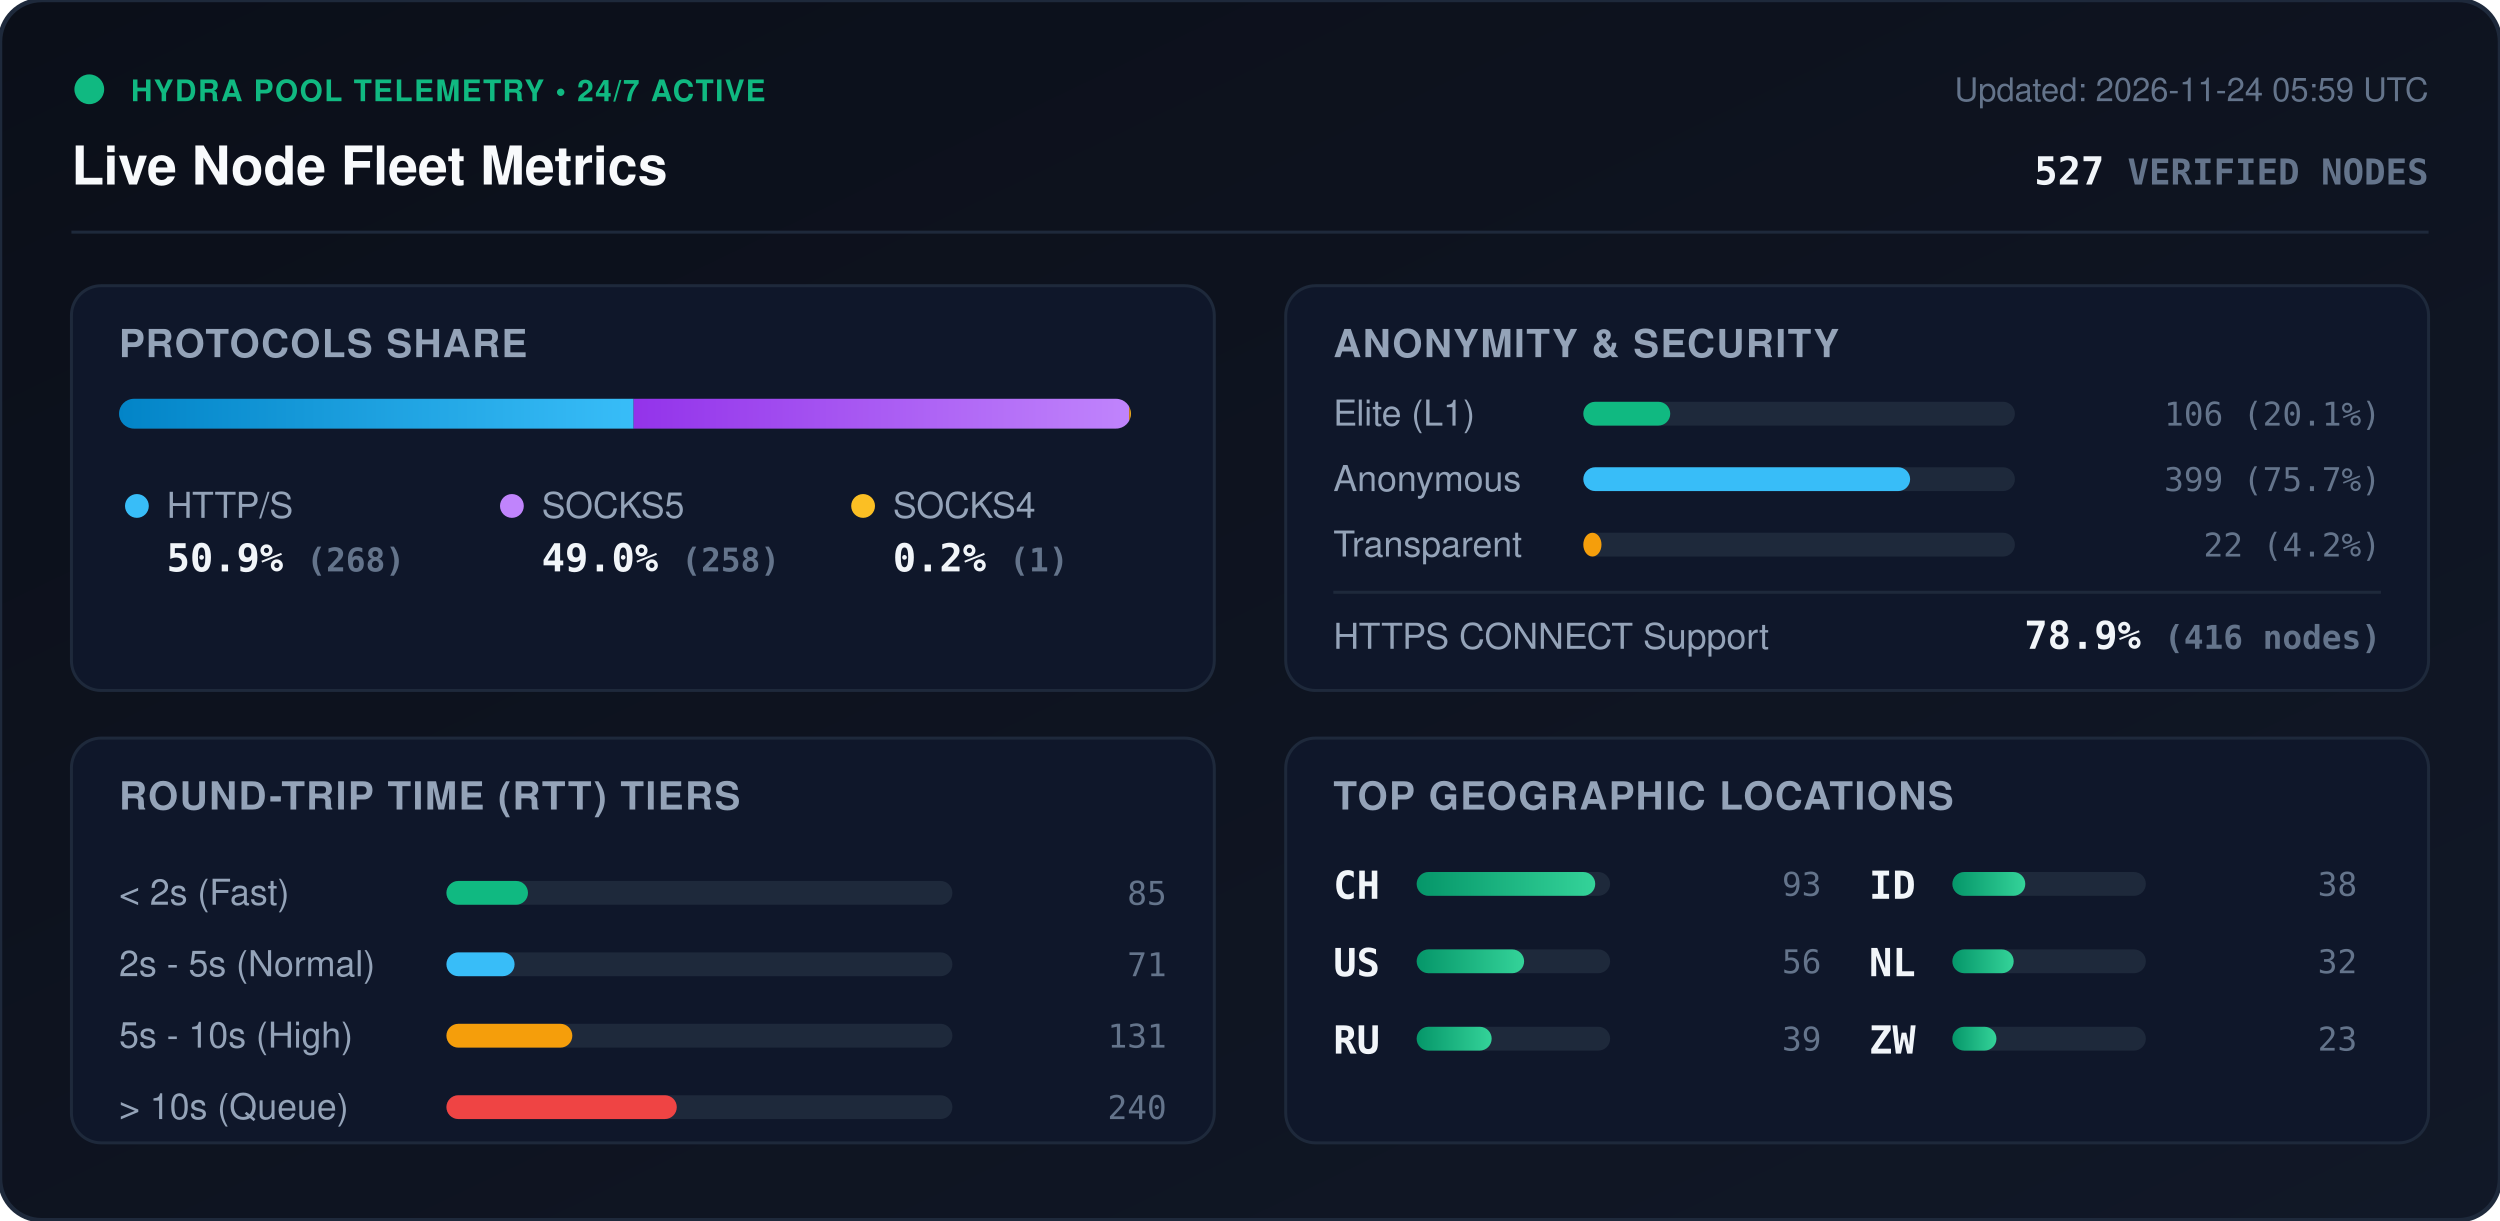
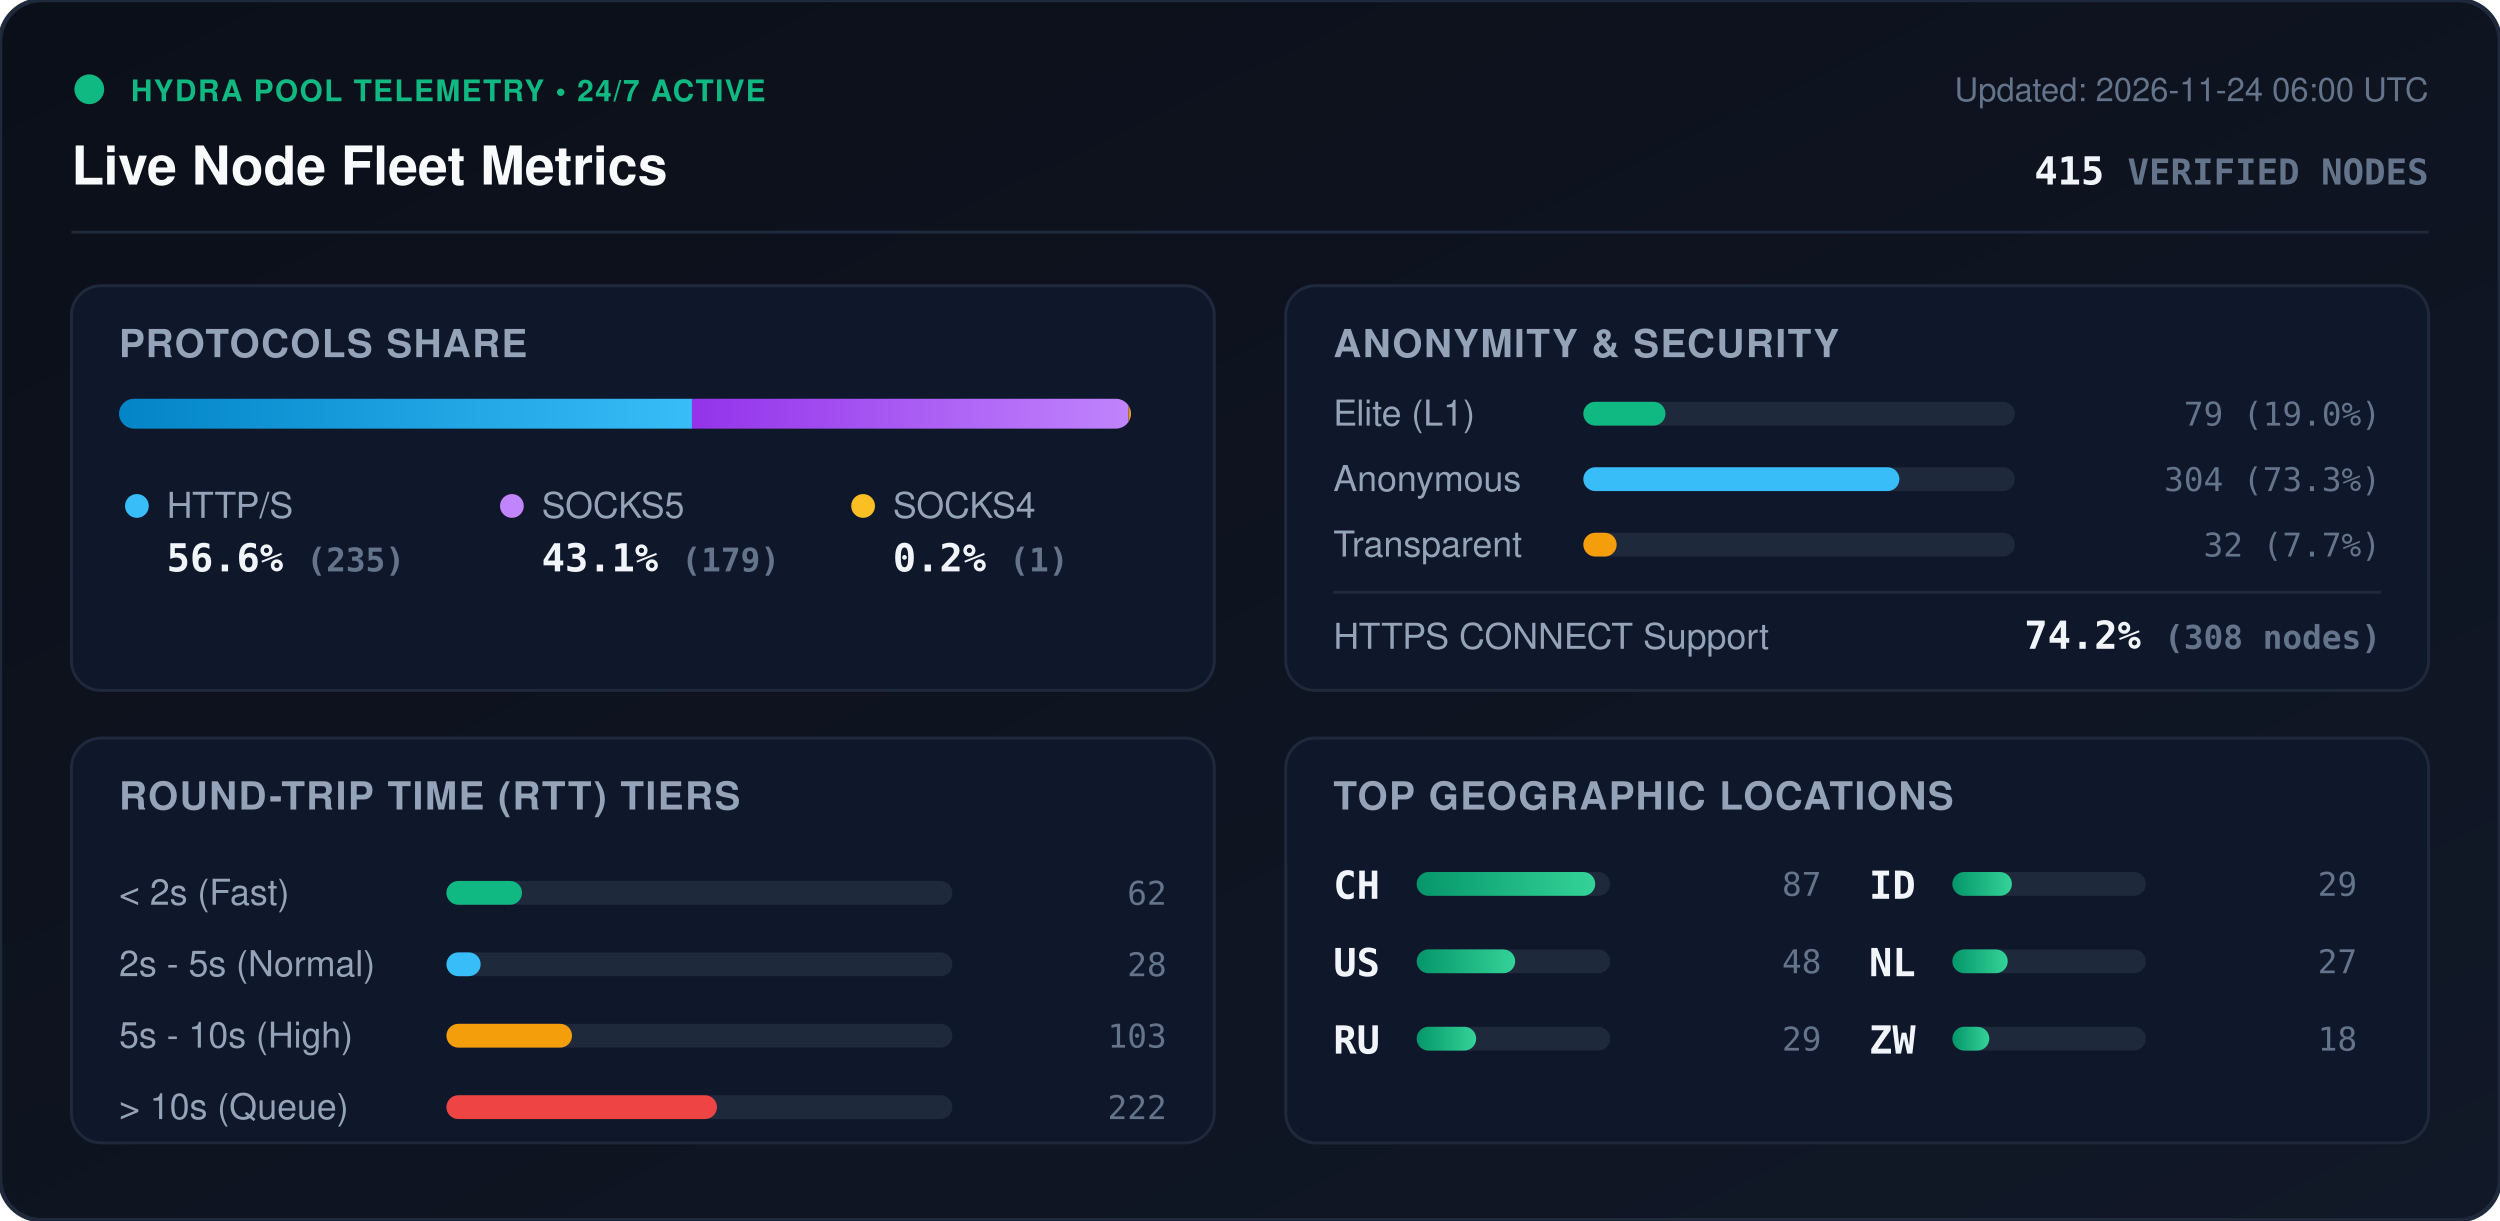
<svg xmlns="http://www.w3.org/2000/svg" viewBox="0 0 840 410" width="840" height="410" style="max-width: 100%; height: auto;">
  <defs>
    <linearGradient id="bg" x1="0%" y1="0%" x2="100%" y2="100%">
      <stop offset="0%" stop-color="#0b0f19" />
      <stop offset="100%" stop-color="#111827" />
    </linearGradient>
    <linearGradient id="bar-http" x1="0%" y1="0%" x2="100%" y2="0%">
      <stop offset="0%" stop-color="#0284c7" />
      <stop offset="100%" stop-color="#38bdf8" />
    </linearGradient>
    <linearGradient id="bar-socks5" x1="0%" y1="0%" x2="100%" y2="0%">
      <stop offset="0%" stop-color="#9333ea" />
      <stop offset="100%" stop-color="#c084fc" />
    </linearGradient>
    <linearGradient id="bar-socks4" x1="0%" y1="0%" x2="100%" y2="0%">
      <stop offset="0%" stop-color="#d97706" />
      <stop offset="100%" stop-color="#fbbf24" />
    </linearGradient>
    <linearGradient id="bar-green" x1="0%" y1="0%" x2="100%" y2="0%">
      <stop offset="0%" stop-color="#059669" />
      <stop offset="100%" stop-color="#34d399" />
    </linearGradient>
    <clipPath id="prog-track-clip">
      <rect width="340.0" height="10" rx="5" />
    </clipPath>
    <style>
      .title { font: 700 18px -apple-system, BlinkMacSystemFont, 'Segoe UI', Helvetica, Arial, sans-serif; fill: #f8fafc; }
      .sub { font: 500 11px -apple-system, BlinkMacSystemFont, 'Segoe UI', Helvetica, Arial, sans-serif; fill: #64748b; }
      .section-hdr { font: 600 13px -apple-system, BlinkMacSystemFont, 'Segoe UI', Helvetica, Arial, sans-serif; fill: #94a3b8; letter-spacing: 0.5px; }
      .metric-val { font: 700 13px -apple-system, BlinkMacSystemFont, 'Segoe UI', Helvetica, Arial, sans-serif; fill: #f1f5f9; }
      .metric-lbl { font: 500 12px -apple-system, BlinkMacSystemFont, 'Segoe UI', Helvetica, Arial, sans-serif; fill: #94a3b8; }
      .badge-txt { font: 700 10px -apple-system, BlinkMacSystemFont, 'Segoe UI', Helvetica, Arial, sans-serif; fill: #10b981; letter-spacing: 0.5px; }
      .mono { font-family: ui-monospace, SFMono-Regular, Menlo, Monaco, Consolas, monospace; }
      .pulse { animation: beacon 2s infinite ease-in-out; }
      @keyframes beacon { 0%, 100% { opacity: 1; } 50% { opacity: 0.35; } }
    </style>
  </defs>
  <rect width="840" height="410" rx="14" fill="url(#bg)" stroke="#1e293b" stroke-width="1.5" />
  <g transform="translate(24, 24)">
    <circle cx="6" cy="6" r="5" fill="#10b981" class="pulse" />
    <text x="20" y="10" class="badge-txt">HYDRA POOL TELEMETRY • 24/7 ACTIVE</text>
    <text x="0" y="38" class="title">Live Node Fleet Metrics</text>
-     <text x="792" y="10" text-anchor="end" class="sub">Updated: 2026-11-24 05:59 UTC</text>
-     <text x="792" y="38" text-anchor="end" class="metric-val mono" fill="#38bdf8">527 <tspan font-size="12" fill="#64748b">VERIFIED NODES</tspan>
+     <text x="792" y="10" text-anchor="end" class="sub">Updated: 2026-11-24 06:00 UTC</text>
+     <text x="792" y="38" text-anchor="end" class="metric-val mono" fill="#38bdf8">415 <tspan font-size="12" fill="#64748b">VERIFIED NODES</tspan>
    </text>
  </g>
  <line x1="24" y1="78" x2="816" y2="78" stroke="#1e293b" stroke-width="1" />
  <g transform="translate(24, 96)">
    <rect width="384" height="136" rx="10" fill="#0f172a" stroke="#1e293b" />
    <text x="16" y="24" class="section-hdr">PROTOCOLS SHARE</text>
    <g transform="translate(16, 38)">
      <rect width="340.0" height="10" rx="5" fill="#1e293b" />
      <g clip-path="url(#prog-track-clip)">
-         <rect x="0" width="172.9" height="10" fill="url(#bar-http)" />
-         <rect x="172.9" width="166.5" height="10" fill="url(#bar-socks5)" />
-         <rect x="339.4" width="0.6" height="10" fill="url(#bar-socks4)" />
+         <rect x="0" width="192.5" height="10" fill="url(#bar-http)" />
+         <rect x="192.5" width="146.7" height="10" fill="url(#bar-socks5)" />
+         <rect x="339.2" width="0.8" height="10" fill="url(#bar-socks4)" />
      </g>
    </g>
    <g transform="translate(16, 68)">
      <circle cx="6" cy="6" r="4" fill="#38bdf8" />
      <text x="16" y="10" class="metric-lbl">HTTP/S</text>
-       <text x="16" y="28" class="metric-val mono">50.9% <tspan font-size="11" fill="#64748b">(268)</tspan>
+       <text x="16" y="28" class="metric-val mono">56.6% <tspan font-size="11" fill="#64748b">(235)</tspan>
      </text>
      <circle cx="132" cy="6" r="4" fill="#c084fc" />
      <text x="142" y="10" class="metric-lbl">SOCKS5</text>
-       <text x="142" y="28" class="metric-val mono">49.0% <tspan font-size="11" fill="#64748b">(258)</tspan>
+       <text x="142" y="28" class="metric-val mono">43.1% <tspan font-size="11" fill="#64748b">(179)</tspan>
      </text>
      <circle cx="250" cy="6" r="4" fill="#fbbf24" />
      <text x="260" y="10" class="metric-lbl">SOCKS4</text>
      <text x="260" y="28" class="metric-val mono">0.2% <tspan font-size="11" fill="#64748b">(1)</tspan>
      </text>
    </g>
  </g>
  <g transform="translate(432, 96)">
    <rect width="384" height="136" rx="10" fill="#0f172a" stroke="#1e293b" />
    <text x="16" y="24" class="section-hdr">ANONYMITY &amp; SECURITY</text>
    <text x="16" y="47" class="metric-lbl">Elite (L1)</text>
    <rect x="100" y="39" width="145.0" height="8" rx="4" fill="#1e293b" />
-     <rect x="100" y="39" width="29.2" height="8" rx="4" fill="#10b981" />
-     <text x="368" y="47" text-anchor="end" class="mono sub" fill="#e2e8f0">106 (20.1%)</text>
+     <rect x="100" y="39" width="27.6" height="8" rx="4" fill="#10b981" />
+     <text x="368" y="47" text-anchor="end" class="mono sub" fill="#e2e8f0">79 (19.0%)</text>
    <text x="16" y="69" class="metric-lbl">Anonymous</text>
    <rect x="100" y="61" width="145.0" height="8" rx="4" fill="#1e293b" />
-     <rect x="100" y="61" width="109.8" height="8" rx="4" fill="#38bdf8" />
-     <text x="368" y="69" text-anchor="end" class="mono sub" fill="#e2e8f0">399 (75.7%)</text>
+     <rect x="100" y="61" width="106.2" height="8" rx="4" fill="#38bdf8" />
+     <text x="368" y="69" text-anchor="end" class="mono sub" fill="#e2e8f0">304 (73.3%)</text>
    <text x="16" y="91" class="metric-lbl">Transparent</text>
    <rect x="100" y="83" width="145.0" height="8" rx="4" fill="#1e293b" />
-     <rect x="100" y="83" width="6.1" height="8" rx="4" fill="#f59e0b" />
-     <text x="368" y="91" text-anchor="end" class="mono sub" fill="#e2e8f0">22 (4.2%)</text>
+     <rect x="100" y="83" width="11.2" height="8" rx="4" fill="#f59e0b" />
+     <text x="368" y="91" text-anchor="end" class="mono sub" fill="#e2e8f0">32 (7.7%)</text>
    <line x1="16" y1="103" x2="368" y2="103" stroke="#1e293b" stroke-width="1" />
    <text x="16" y="122" class="metric-lbl">HTTPS CONNECT Support</text>
-     <text x="368" y="122" text-anchor="end" class="metric-val mono" fill="#34d399">78.9% <tspan font-size="11" fill="#64748b">(416 nodes)</tspan>
+     <text x="368" y="122" text-anchor="end" class="metric-val mono" fill="#34d399">74.2% <tspan font-size="11" fill="#64748b">(308 nodes)</tspan>
    </text>
  </g>
  <g transform="translate(24, 248)">
    <rect width="384" height="136" rx="10" fill="#0f172a" stroke="#1e293b" />
    <text x="16" y="24" class="section-hdr">ROUND-TRIP TIME (RTT) TIERS</text>
    <g transform="translate(16, 42)">
      <text x="0" y="14" class="metric-lbl">&lt; 2s (Fast)</text>
      <rect x="110" y="6" width="170" height="8" rx="4" fill="#1e293b" />
-       <rect x="110" y="6" width="27.4" height="8" rx="4" fill="#10b981" />
-       <text x="352" y="14" text-anchor="end" class="mono sub">85</text>
+       <rect x="110" y="6" width="25.4" height="8" rx="4" fill="#10b981" />
+       <text x="352" y="14" text-anchor="end" class="mono sub">62</text>
      <text x="0" y="38" class="metric-lbl">2s - 5s (Normal)</text>
      <rect x="110" y="30" width="170" height="8" rx="4" fill="#1e293b" />
-       <rect x="110" y="30" width="22.9" height="8" rx="4" fill="#38bdf8" />
-       <text x="352" y="38" text-anchor="end" class="mono sub">71</text>
+       <rect x="110" y="30" width="11.5" height="8" rx="4" fill="#38bdf8" />
+       <text x="352" y="38" text-anchor="end" class="mono sub">28</text>
      <text x="0" y="62" class="metric-lbl">5s - 10s (High)</text>
      <rect x="110" y="54" width="170" height="8" rx="4" fill="#1e293b" />
-       <rect x="110" y="54" width="42.3" height="8" rx="4" fill="#f59e0b" />
-       <text x="352" y="62" text-anchor="end" class="mono sub">131</text>
+       <rect x="110" y="54" width="42.2" height="8" rx="4" fill="#f59e0b" />
+       <text x="352" y="62" text-anchor="end" class="mono sub">103</text>
      <text x="0" y="86" class="metric-lbl">&gt; 10s (Queue)</text>
      <rect x="110" y="78" width="170" height="8" rx="4" fill="#1e293b" />
-       <rect x="110" y="78" width="77.4" height="8" rx="4" fill="#ef4444" />
-       <text x="352" y="86" text-anchor="end" class="mono sub">240</text>
+       <rect x="110" y="78" width="90.9" height="8" rx="4" fill="#ef4444" />
+       <text x="352" y="86" text-anchor="end" class="mono sub">222</text>
    </g>
  </g>
  <g transform="translate(432, 248)">
    <rect width="384" height="136" rx="10" fill="#0f172a" stroke="#1e293b" />
    <text x="16" y="24" class="section-hdr">TOP GEOGRAPHIC LOCATIONS</text>
    <g transform="translate(16, 42)">
      <g transform="translate(0, 0)">
        <text x="0" y="12" class="mono metric-val" font-size="12">CH</text>
        <rect x="28" y="3" width="65" height="8" rx="4" fill="#1e293b" />
        <rect x="28" y="3" width="60.0" height="8" rx="4" fill="url(#bar-green)" />
-         <text x="164" y="11" text-anchor="end" class="mono sub">93</text>
+         <text x="164" y="11" text-anchor="end" class="mono sub">87</text>
      </g>
      <g transform="translate(0, 26)">
        <text x="0" y="12" class="mono metric-val" font-size="12">US</text>
        <rect x="28" y="3" width="65" height="8" rx="4" fill="#1e293b" />
-         <rect x="28" y="3" width="36.1" height="8" rx="4" fill="url(#bar-green)" />
-         <text x="164" y="11" text-anchor="end" class="mono sub">56</text>
+         <rect x="28" y="3" width="33.1" height="8" rx="4" fill="url(#bar-green)" />
+         <text x="164" y="11" text-anchor="end" class="mono sub">48</text>
      </g>
      <g transform="translate(0, 52)">
        <text x="0" y="12" class="mono metric-val" font-size="12">RU</text>
        <rect x="28" y="3" width="65" height="8" rx="4" fill="#1e293b" />
-         <rect x="28" y="3" width="25.2" height="8" rx="4" fill="url(#bar-green)" />
-         <text x="164" y="11" text-anchor="end" class="mono sub">39</text>
+         <rect x="28" y="3" width="20.0" height="8" rx="4" fill="url(#bar-green)" />
+         <text x="164" y="11" text-anchor="end" class="mono sub">29</text>
      </g>
      <g transform="translate(180, 0)">
        <text x="0" y="12" class="mono metric-val" font-size="12">ID</text>
        <rect x="28" y="3" width="65" height="8" rx="4" fill="#1e293b" />
-         <rect x="28" y="3" width="24.5" height="8" rx="4" fill="url(#bar-green)" />
-         <text x="164" y="11" text-anchor="end" class="mono sub">38</text>
+         <rect x="28" y="3" width="20.0" height="8" rx="4" fill="url(#bar-green)" />
+         <text x="164" y="11" text-anchor="end" class="mono sub">29</text>
      </g>
      <g transform="translate(180, 26)">
        <text x="0" y="12" class="mono metric-val" font-size="12">NL</text>
        <rect x="28" y="3" width="65" height="8" rx="4" fill="#1e293b" />
-         <rect x="28" y="3" width="20.6" height="8" rx="4" fill="url(#bar-green)" />
-         <text x="164" y="11" text-anchor="end" class="mono sub">32</text>
+         <rect x="28" y="3" width="18.6" height="8" rx="4" fill="url(#bar-green)" />
+         <text x="164" y="11" text-anchor="end" class="mono sub">27</text>
      </g>
      <g transform="translate(180, 52)">
        <text x="0" y="12" class="mono metric-val" font-size="12">ZW</text>
        <rect x="28" y="3" width="65" height="8" rx="4" fill="#1e293b" />
-         <rect x="28" y="3" width="14.8" height="8" rx="4" fill="url(#bar-green)" />
-         <text x="164" y="11" text-anchor="end" class="mono sub">23</text>
+         <rect x="28" y="3" width="12.4" height="8" rx="4" fill="url(#bar-green)" />
+         <text x="164" y="11" text-anchor="end" class="mono sub">18</text>
      </g>
    </g>
  </g>
</svg>
